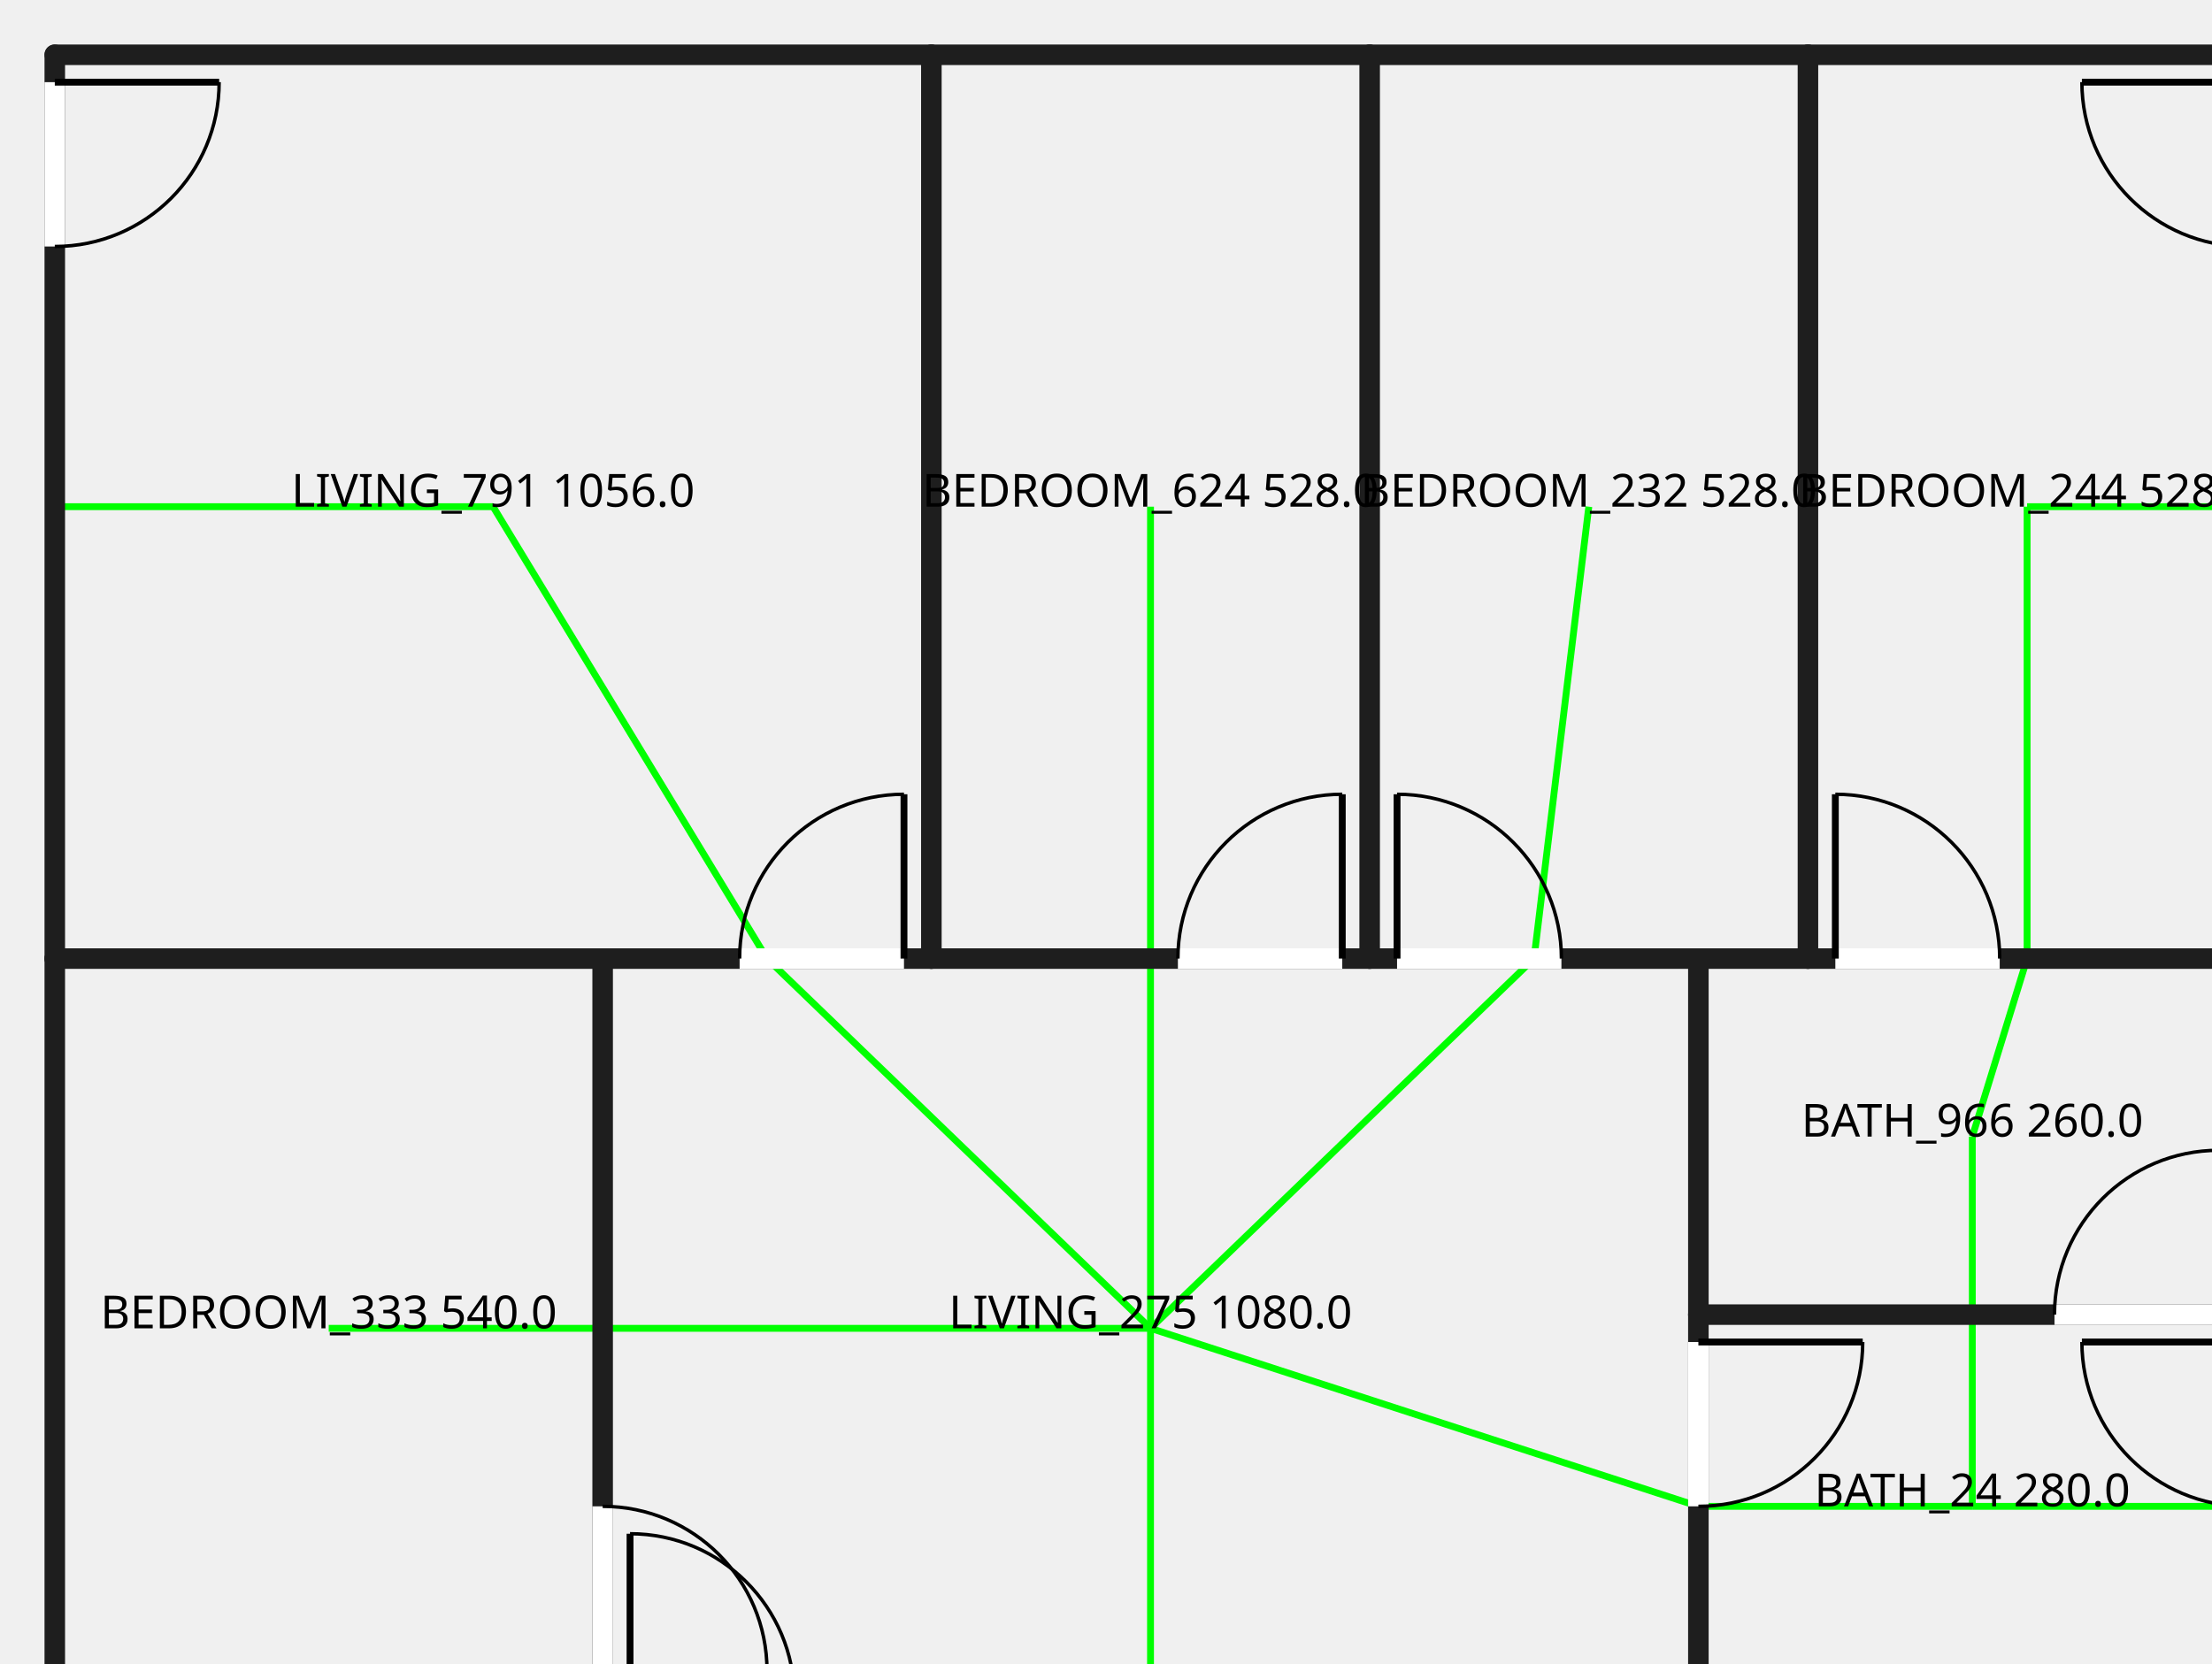
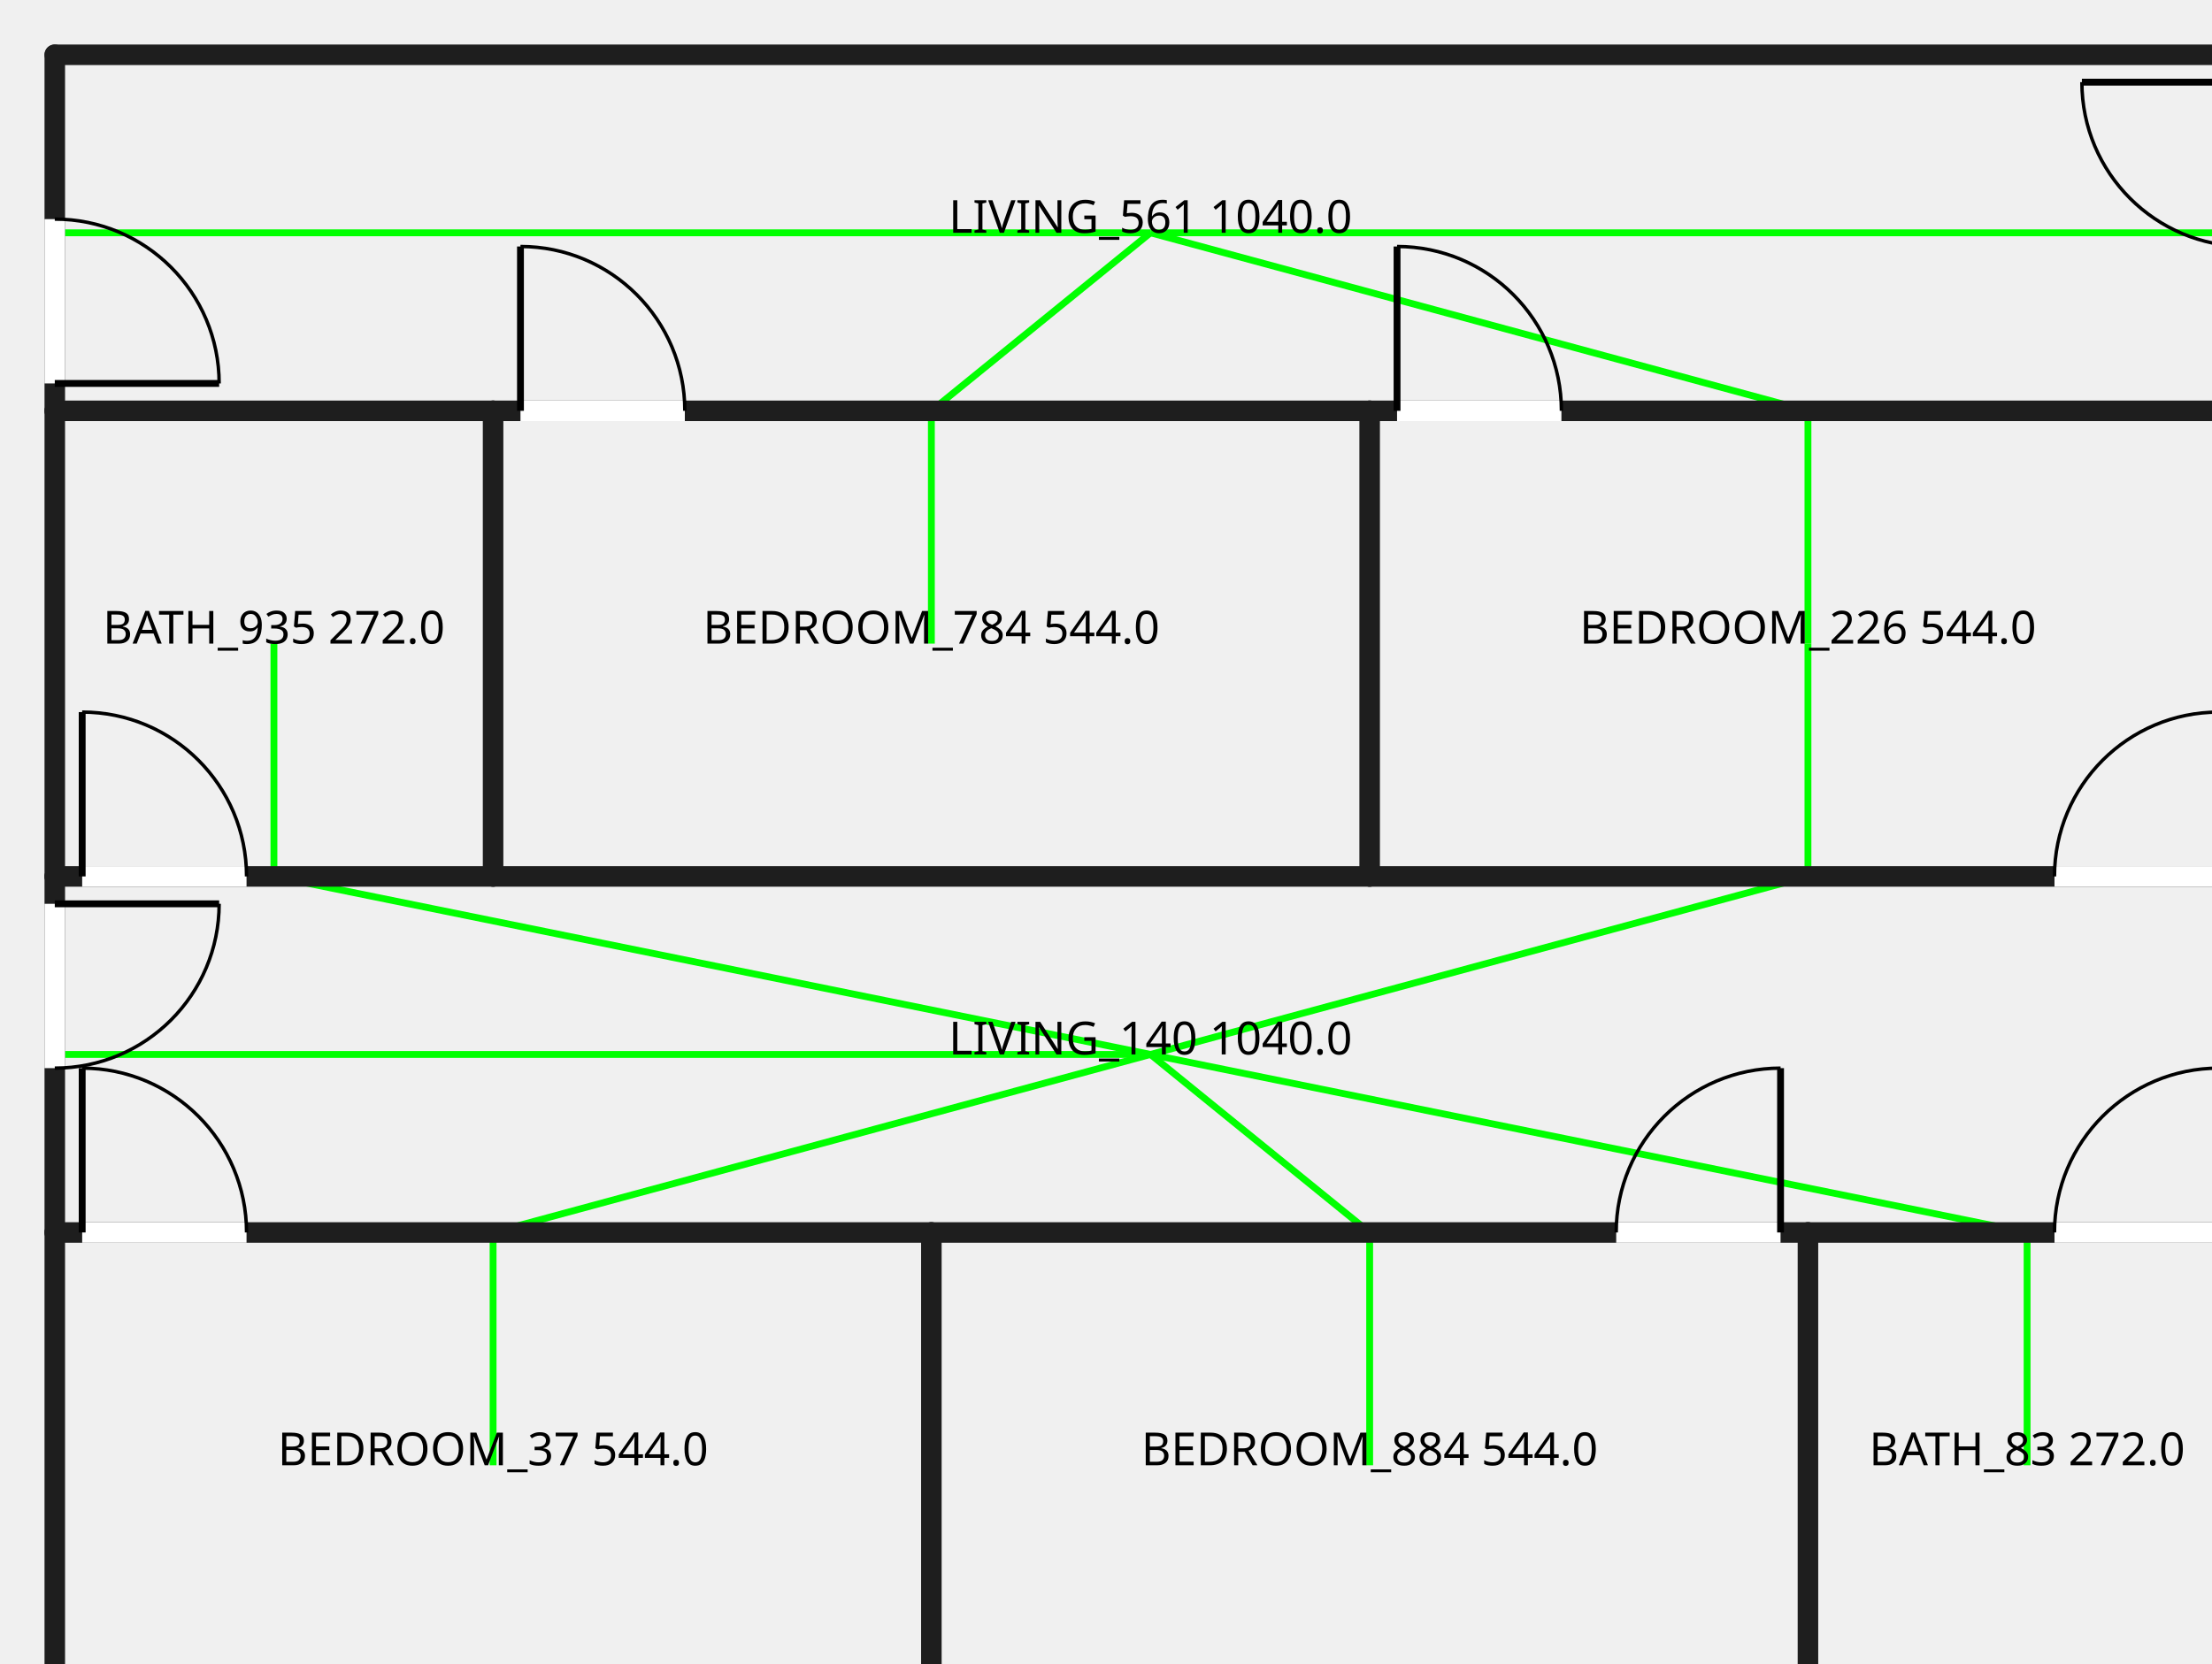
<svg xmlns="http://www.w3.org/2000/svg" baseProfile="full" height="100%" version="1.1" width="100%">
  <defs />
  <g transform="translate(32,32)">
-     <line stroke="rgb(0,255,0)" stroke-width="4" x1="160.0" x2="320.0" y1="744.0" y2="744.0" />
-     <line stroke="rgb(0,255,0)" stroke-width="4" x1="640.0" x2="416.0" y1="744.0" y2="528.0" />
-     <line stroke="rgb(0,255,0)" stroke-width="4" x1="640.0" x2="640.0" y1="744.0" y2="528.0" />
-     <line stroke="rgb(0,255,0)" stroke-width="4" x1="640.0" x2="864.0" y1="744.0" y2="528.0" />
-     <line stroke="rgb(0,255,0)" stroke-width="4" x1="640.0" x2="960.0" y1="744.0" y2="848.0" />
-     <line stroke="rgb(0,255,0)" stroke-width="4" x1="640.0" x2="640.0" y1="744.0" y2="960.0" />
-     <line stroke="rgb(0,255,0)" stroke-width="4" x1="640.0" x2="320.0" y1="744.0" y2="744.0" />
-     <line stroke="rgb(0,255,0)" stroke-width="4" x1="1120.0" x2="1120.0" y1="848.0" y2="736.0" />
-     <line stroke="rgb(0,255,0)" stroke-width="4" x1="1120.0" x2="1280.0" y1="848.0" y2="848.0" />
-     <line stroke="rgb(0,255,0)" stroke-width="4" x1="1120.0" x2="960.0" y1="848.0" y2="848.0" />
-     <line stroke="rgb(0,255,0)" stroke-width="4" x1="1120.0" x2="1152.0" y1="632.0" y2="528.0" />
-     <line stroke="rgb(0,255,0)" stroke-width="4" x1="1120.0" x2="1120.0" y1="632.0" y2="736.0" />
-     <line stroke="rgb(0,255,0)" stroke-width="4" x1="256.0" x2="416.0" y1="264.0" y2="528.0" />
-     <line stroke="rgb(0,255,0)" stroke-width="4" x1="256.0" x2="0.0" y1="264.0" y2="264.0" />
-     <line stroke="rgb(0,255,0)" stroke-width="4" x1="640.0" x2="640.0" y1="264.0" y2="528.0" />
-     <line stroke="rgb(0,255,0)" stroke-width="4" x1="896.0" x2="864.0" y1="264.0" y2="528.0" />
-     <line stroke="rgb(0,255,0)" stroke-width="4" x1="1152.0" x2="1280.0" y1="264.0" y2="264.0" />
-     <line stroke="rgb(0,255,0)" stroke-width="4" x1="1152.0" x2="1152.0" y1="264.0" y2="528.0" />
-     <line stroke="rgb(30,30,30)" stroke-linecap="round" stroke-width="12" x1="0" x2="0.0" y1="960" y2="528.0" />
-     <line stroke="rgb(30,30,30)" stroke-linecap="round" stroke-width="12" x1="768.0" x2="768.0" y1="528.0" y2="0.0" />
-     <line stroke="rgb(30,30,30)" stroke-linecap="round" stroke-width="12" x1="960.0" x2="768.0" y1="528.0" y2="528.0" />
-     <line stroke="white" stroke-width="12" x1="784.0" x2="880.0" y1="528.0" y2="528.0" />
-     <line stroke="rgb(0,0,0)" stroke-width="4" x1="784.0" x2="784.0" y1="528.0" y2="432.0" />
-     <path d="M880.0 528.0 A 96 96 -1 0,0 784.0 432.0" fill="none" stroke="black" stroke-width="2" />
-     <line stroke="rgb(30,30,30)" stroke-linecap="round" stroke-width="12" x1="1024.0" x2="1280" y1="0.0" y2="0" />
-     <line stroke="rgb(30,30,30)" stroke-linecap="round" stroke-width="12" x1="1280.0" x2="1280.0" y1="528.0" y2="736.0" />
-     <line stroke="rgb(30,30,30)" stroke-linecap="round" stroke-width="12" x1="1024.0" x2="1024.0" y1="528.0" y2="0.0" />
-     <line stroke="rgb(30,30,30)" stroke-linecap="round" stroke-width="12" x1="960.0" x2="960.0" y1="736.0" y2="528.0" />
-     <line stroke="rgb(30,30,30)" stroke-linecap="round" stroke-width="12" x1="320.0" x2="320.0" y1="960.0" y2="528.0" />
-     <line stroke="white" stroke-width="12" x1="320.0" x2="320.0" y1="944" y2="848" />
-     <line stroke="rgb(0,0,0)" stroke-width="4" x1="320.0" x2="416.0" y1="944" y2="944" />
-     <path d="M320.0 848 A 96 96 -1 0,1 416.0 944" fill="none" stroke="black" stroke-width="2" />
-     <line stroke="rgb(30,30,30)" stroke-linecap="round" stroke-width="12" x1="1280.0" x2="960.0" y1="736.0" y2="736.0" />
-     <line stroke="white" stroke-width="12" x1="1264.0" x2="1168.0" y1="736.0" y2="736.0" />
-     <line stroke="rgb(0,0,0)" stroke-width="4" x1="1264.0" x2="1264.0" y1="736.0" y2="640.0" />
-     <path d="M1168.0 736.0 A 96 96 -1 0,1 1264.0 640.0" fill="none" stroke="black" stroke-width="2" />
-     <line stroke="rgb(30,30,30)" stroke-linecap="round" stroke-width="12" x1="320.0" x2="0" y1="960.0" y2="960" />
-     <line stroke="rgb(30,30,30)" stroke-linecap="round" stroke-width="12" x1="512.0" x2="512.0" y1="528.0" y2="0.0" />
-     <line stroke="rgb(30,30,30)" stroke-linecap="round" stroke-width="12" x1="512.0" x2="320.0" y1="528.0" y2="528.0" />
-     <line stroke="white" stroke-width="12" x1="496.0" x2="400.0" y1="528.0" y2="528.0" />
-     <line stroke="rgb(0,0,0)" stroke-width="4" x1="496.0" x2="496.0" y1="528.0" y2="432.0" />
-     <path d="M400.0 528.0 A 96 96 -1 0,1 496.0 432.0" fill="none" stroke="black" stroke-width="2" />
-     <line stroke="rgb(30,30,30)" stroke-linecap="round" stroke-width="12" x1="320.0" x2="0.0" y1="528.0" y2="528.0" />
-     <line stroke="rgb(30,30,30)" stroke-linecap="round" stroke-width="12" x1="768.0" x2="1024.0" y1="0.0" y2="0.0" />
-     <line stroke="rgb(30,30,30)" stroke-linecap="round" stroke-width="12" x1="1024.0" x2="960.0" y1="528.0" y2="528.0" />
-     <line stroke="rgb(30,30,30)" stroke-linecap="round" stroke-width="12" x1="1280.0" x2="1280" y1="736.0" y2="960" />
-     <line stroke="white" stroke-width="12" x1="1280" x2="1280" y1="752" y2="848" />
-     <line stroke="rgb(0,0,0)" stroke-width="4" x1="1280" x2="1184" y1="752" y2="752" />
-     <path d="M1280 848 A 96 96 -1 0,1 1184 752" fill="none" stroke="black" stroke-width="2" />
-     <line stroke="rgb(30,30,30)" stroke-linecap="round" stroke-width="12" x1="960.0" x2="960.0" y1="960.0" y2="736.0" />
-     <line stroke="white" stroke-width="12" x1="960.0" x2="960.0" y1="752.0" y2="848.0" />
-     <line stroke="rgb(0,0,0)" stroke-width="4" x1="960.0" x2="1056.0" y1="752.0" y2="752.0" />
-     <path d="M960.0 848.0 A 96 96 -1 0,0 1056.0 752.0" fill="none" stroke="black" stroke-width="2" />
-     <line stroke="rgb(30,30,30)" stroke-linecap="round" stroke-width="12" x1="512.0" x2="768.0" y1="0.0" y2="0.0" />
-     <line stroke="rgb(30,30,30)" stroke-linecap="round" stroke-width="12" x1="960.0" x2="320.0" y1="960.0" y2="960.0" />
-     <line stroke="white" stroke-width="12" x1="336.0" x2="432.0" y1="960.0" y2="960.0" />
-     <line stroke="rgb(0,0,0)" stroke-width="4" x1="336.0" x2="336.0" y1="960.0" y2="864.0" />
-     <path d="M432.0 960.0 A 96 96 -1 0,0 336.0 864.0" fill="none" stroke="black" stroke-width="2" />
-     <line stroke="rgb(30,30,30)" stroke-linecap="round" stroke-width="12" x1="0" x2="512.0" y1="0" y2="0.0" />
-     <line stroke="rgb(30,30,30)" stroke-linecap="round" stroke-width="12" x1="1280.0" x2="1024.0" y1="528.0" y2="528.0" />
-     <line stroke="white" stroke-width="12" x1="1040.0" x2="1136.0" y1="528.0" y2="528.0" />
-     <line stroke="rgb(0,0,0)" stroke-width="4" x1="1040.0" x2="1040.0" y1="528.0" y2="432.0" />
-     <path d="M1136.0 528.0 A 96 96 -1 0,0 1040.0 432.0" fill="none" stroke="black" stroke-width="2" />
-     <line stroke="rgb(30,30,30)" stroke-linecap="round" stroke-width="12" x1="0.0" x2="0" y1="528.0" y2="0" />
-     <line stroke="white" stroke-width="12" x1="0.0" x2="0.0" y1="16.0" y2="112.0" />
-     <line stroke="rgb(0,0,0)" stroke-width="4" x1="0.0" x2="96.0" y1="16.0" y2="16.0" />
-     <path d="M0.0 112.0 A 96 96 -1 0,0 96.0 16.0" fill="none" stroke="black" stroke-width="2" />
-     <line stroke="rgb(30,30,30)" stroke-linecap="round" stroke-width="12" x1="1280" x2="960.0" y1="960" y2="960.0" />
-     <line stroke="rgb(30,30,30)" stroke-linecap="round" stroke-width="12" x1="1280" x2="1280.0" y1="0" y2="528.0" />
+     <line stroke="rgb(0,255,0)" stroke-width="4" x1="1152.0" x2="1152.0" y1="824.0" y2="688.0" />
+     <line stroke="rgb(0,255,0)" stroke-width="4" x1="256.0" x2="256.0" y1="824.0" y2="688.0" />
+     <line stroke="rgb(0,255,0)" stroke-width="4" x1="768.0" x2="768.0" y1="824.0" y2="688.0" />
+     <line stroke="rgb(0,255,0)" stroke-width="4" x1="640.0" x2="128.0" y1="584.0" y2="480.0" />
+     <line stroke="rgb(0,255,0)" stroke-width="4" x1="640.0" x2="1024.0" y1="584.0" y2="480.0" />
+     <line stroke="rgb(0,255,0)" stroke-width="4" x1="640.0" x2="1152.0" y1="584.0" y2="688.0" />
+     <line stroke="rgb(0,255,0)" stroke-width="4" x1="640.0" x2="768.0" y1="584.0" y2="688.0" />
+     <line stroke="rgb(0,255,0)" stroke-width="4" x1="640.0" x2="256.0" y1="584.0" y2="688.0" />
+     <line stroke="rgb(0,255,0)" stroke-width="4" x1="640.0" x2="0.0" y1="584.0" y2="584.0" />
+     <line stroke="rgb(0,255,0)" stroke-width="4" x1="640.0" x2="1280.0" y1="104.0" y2="104.0" />
+     <line stroke="rgb(0,255,0)" stroke-width="4" x1="640.0" x2="1024.0" y1="104.0" y2="208.0" />
+     <line stroke="rgb(0,255,0)" stroke-width="4" x1="640.0" x2="512.0" y1="104.0" y2="208.0" />
+     <line stroke="rgb(0,255,0)" stroke-width="4" x1="640.0" x2="0.0" y1="104.0" y2="104.0" />
+     <line stroke="rgb(0,255,0)" stroke-width="4" x1="128.0" x2="128.0" y1="344.0" y2="480.0" />
+     <line stroke="rgb(0,255,0)" stroke-width="4" x1="512.0" x2="512.0" y1="344.0" y2="208.0" />
+     <line stroke="rgb(0,255,0)" stroke-width="4" x1="1024.0" x2="1024.0" y1="344.0" y2="208.0" />
+     <line stroke="rgb(0,255,0)" stroke-width="4" x1="1024.0" x2="1024.0" y1="344.0" y2="480.0" />
+     <line stroke="rgb(30,30,30)" stroke-linecap="round" stroke-width="12" x1="512.0" x2="512.0" y1="960.0" y2="688.0" />
+     <line stroke="rgb(30,30,30)" stroke-linecap="round" stroke-width="12" x1="0" x2="0.0" y1="960" y2="688.0" />
+     <line stroke="rgb(30,30,30)" stroke-linecap="round" stroke-width="12" x1="1024.0" x2="1024.0" y1="960.0" y2="688.0" />
+     <line stroke="rgb(30,30,30)" stroke-linecap="round" stroke-width="12" x1="1024.0" x2="512.0" y1="688.0" y2="688.0" />
+     <line stroke="white" stroke-width="12" x1="1008.0" x2="912.0" y1="688.0" y2="688.0" />
+     <line stroke="rgb(0,0,0)" stroke-width="4" x1="1008.0" x2="1008.0" y1="688.0" y2="592.0" />
+     <path d="M912.0 688.0 A 96 96 -1 0,1 1008.0 592.0" fill="none" stroke="black" stroke-width="2" />
+     <line stroke="rgb(30,30,30)" stroke-linecap="round" stroke-width="12" x1="256.0" x2="0.0" y1="480.0" y2="480.0" />
+     <line stroke="white" stroke-width="12" x1="16.0" x2="112.0" y1="480.0" y2="480.0" />
+     <line stroke="rgb(0,0,0)" stroke-width="4" x1="16.0" x2="16.0" y1="480.0" y2="384.0" />
+     <path d="M112.0 480.0 A 96 96 -1 0,0 16.0 384.0" fill="none" stroke="black" stroke-width="2" />
+     <line stroke="rgb(30,30,30)" stroke-linecap="round" stroke-width="12" x1="256.0" x2="0.0" y1="208.0" y2="208.0" />
+     <line stroke="rgb(30,30,30)" stroke-linecap="round" stroke-width="12" x1="256.0" x2="256.0" y1="480.0" y2="208.0" />
+     <line stroke="rgb(30,30,30)" stroke-linecap="round" stroke-width="12" x1="1280.0" x2="1280.0" y1="480.0" y2="688.0" />
+     <line stroke="rgb(30,30,30)" stroke-linecap="round" stroke-width="12" x1="768.0" x2="256.0" y1="208.0" y2="208.0" />
+     <line stroke="white" stroke-width="12" x1="272.0" x2="368.0" y1="208.0" y2="208.0" />
+     <line stroke="rgb(0,0,0)" stroke-width="4" x1="272.0" x2="272.0" y1="208.0" y2="112.0" />
+     <path d="M368.0 208.0 A 96 96 -1 0,0 272.0 112.0" fill="none" stroke="black" stroke-width="2" />
+     <line stroke="rgb(30,30,30)" stroke-linecap="round" stroke-width="12" x1="512.0" x2="0.0" y1="688.0" y2="688.0" />
+     <line stroke="white" stroke-width="12" x1="16.0" x2="112.0" y1="688.0" y2="688.0" />
+     <line stroke="rgb(0,0,0)" stroke-width="4" x1="16.0" x2="16.0" y1="688.0" y2="592.0" />
+     <path d="M112.0 688.0 A 96 96 -1 0,0 16.0 592.0" fill="none" stroke="black" stroke-width="2" />
+     <line stroke="rgb(30,30,30)" stroke-linecap="round" stroke-width="12" x1="0.0" x2="0.0" y1="480.0" y2="208.0" />
+     <line stroke="rgb(30,30,30)" stroke-linecap="round" stroke-width="12" x1="0.0" x2="0" y1="208.0" y2="0" />
+     <line stroke="white" stroke-width="12" x1="0.0" x2="0.0" y1="192.0" y2="96.0" />
+     <line stroke="rgb(0,0,0)" stroke-width="4" x1="0.0" x2="96.0" y1="192.0" y2="192.0" />
+     <path d="M0.0 96.0 A 96 96 -1 0,1 96.0 192.0" fill="none" stroke="black" stroke-width="2" />
+     <line stroke="rgb(30,30,30)" stroke-linecap="round" stroke-width="12" x1="512.0" x2="0" y1="960.0" y2="960" />
+     <line stroke="rgb(30,30,30)" stroke-linecap="round" stroke-width="12" x1="768.0" x2="768.0" y1="480.0" y2="208.0" />
+     <line stroke="rgb(30,30,30)" stroke-linecap="round" stroke-width="12" x1="1280.0" x2="1280.0" y1="208.0" y2="480.0" />
+     <line stroke="rgb(30,30,30)" stroke-linecap="round" stroke-width="12" x1="1280.0" x2="768.0" y1="480.0" y2="480.0" />
+     <line stroke="white" stroke-width="12" x1="1264.0" x2="1168.0" y1="480.0" y2="480.0" />
+     <line stroke="rgb(0,0,0)" stroke-width="4" x1="1264.0" x2="1264.0" y1="480.0" y2="384.0" />
+     <path d="M1168.0 480.0 A 96 96 -1 0,1 1264.0 384.0" fill="none" stroke="black" stroke-width="2" />
+     <line stroke="rgb(30,30,30)" stroke-linecap="round" stroke-width="12" x1="768.0" x2="256.0" y1="480.0" y2="480.0" />
+     <line stroke="rgb(30,30,30)" stroke-linecap="round" stroke-width="12" x1="1024.0" x2="512.0" y1="960.0" y2="960.0" />
+     <line stroke="rgb(30,30,30)" stroke-linecap="round" stroke-width="12" x1="1280.0" x2="1024.0" y1="688.0" y2="688.0" />
+     <line stroke="white" stroke-width="12" x1="1264.0" x2="1168.0" y1="688.0" y2="688.0" />
+     <line stroke="rgb(0,0,0)" stroke-width="4" x1="1264.0" x2="1264.0" y1="688.0" y2="592.0" />
+     <path d="M1168.0 688.0 A 96 96 -1 0,1 1264.0 592.0" fill="none" stroke="black" stroke-width="2" />
+     <line stroke="rgb(30,30,30)" stroke-linecap="round" stroke-width="12" x1="1280" x2="1280.0" y1="0" y2="208.0" />
    <line stroke="white" stroke-width="12" x1="1280" x2="1280" y1="16.0" y2="112.0" />
    <line stroke="rgb(0,0,0)" stroke-width="4" x1="1280" x2="1184" y1="16.0" y2="16.0" />
    <path d="M1280 112.0 A 96 96 -1 0,1 1184 16.0" fill="none" stroke="black" stroke-width="2" />
-     <line stroke="rgb(30,30,30)" stroke-linecap="round" stroke-width="12" x1="768.0" x2="512.0" y1="528.0" y2="528.0" />
-     <line stroke="white" stroke-width="12" x1="752.0" x2="656.0" y1="528.0" y2="528.0" />
-     <line stroke="rgb(0,0,0)" stroke-width="4" x1="752.0" x2="752.0" y1="528.0" y2="432.0" />
-     <path d="M656.0 528.0 A 96 96 -1 0,1 752.0 432.0" fill="none" stroke="black" stroke-width="2" />
-     <text style="font-family: sans-serif; font-size: 20pt" text-anchor="middle" x="160.0" y="744.0">BEDROOM_333 540.0</text>
-     <text style="font-family: sans-serif; font-size: 20pt" text-anchor="middle" x="640.0" y="744.0">LIVING_275 1080.0</text>
-     <text style="font-family: sans-serif; font-size: 20pt" text-anchor="middle" x="1120.0" y="848.0">BATH_24 280.0</text>
-     <text style="font-family: sans-serif; font-size: 20pt" text-anchor="middle" x="1120.0" y="632.0">BATH_966 260.0</text>
-     <text style="font-family: sans-serif; font-size: 20pt" text-anchor="middle" x="256.0" y="264.0">LIVING_791 1056.0</text>
-     <text style="font-family: sans-serif; font-size: 20pt" text-anchor="middle" x="640.0" y="264.0">BEDROOM_624 528.0</text>
-     <text style="font-family: sans-serif; font-size: 20pt" text-anchor="middle" x="896.0" y="264.0">BEDROOM_232 528.0</text>
-     <text style="font-family: sans-serif; font-size: 20pt" text-anchor="middle" x="1152.0" y="264.0">BEDROOM_244 528.0</text>
+     <line stroke="rgb(30,30,30)" stroke-linecap="round" stroke-width="12" x1="1280.0" x2="768.0" y1="208.0" y2="208.0" />
+     <line stroke="white" stroke-width="12" x1="784.0" x2="880.0" y1="208.0" y2="208.0" />
+     <line stroke="rgb(0,0,0)" stroke-width="4" x1="784.0" x2="784.0" y1="208.0" y2="112.0" />
+     <path d="M880.0 208.0 A 96 96 -1 0,0 784.0 112.0" fill="none" stroke="black" stroke-width="2" />
+     <line stroke="rgb(30,30,30)" stroke-linecap="round" stroke-width="12" x1="0.0" x2="0.0" y1="688.0" y2="480.0" />
+     <line stroke="white" stroke-width="12" x1="0.0" x2="0.0" y1="496.0" y2="592.0" />
+     <line stroke="rgb(0,0,0)" stroke-width="4" x1="0.0" x2="96.0" y1="496.0" y2="496.0" />
+     <path d="M0.0 592.0 A 96 96 -1 0,0 96.0 496.0" fill="none" stroke="black" stroke-width="2" />
+     <line stroke="rgb(30,30,30)" stroke-linecap="round" stroke-width="12" x1="0" x2="1280" y1="0" y2="0" />
+     <line stroke="rgb(30,30,30)" stroke-linecap="round" stroke-width="12" x1="1280.0" x2="1280" y1="688.0" y2="960" />
+     <line stroke="rgb(30,30,30)" stroke-linecap="round" stroke-width="12" x1="1280" x2="1024.0" y1="960" y2="960.0" />
+     <text style="font-family: sans-serif; font-size: 20pt" text-anchor="middle" x="1152.0" y="824.0">BATH_83 272.0</text>
+     <text style="font-family: sans-serif; font-size: 20pt" text-anchor="middle" x="256.0" y="824.0">BEDROOM_37 544.0</text>
+     <text style="font-family: sans-serif; font-size: 20pt" text-anchor="middle" x="768.0" y="824.0">BEDROOM_884 544.0</text>
+     <text style="font-family: sans-serif; font-size: 20pt" text-anchor="middle" x="640.0" y="584.0">LIVING_140 1040.0</text>
+     <text style="font-family: sans-serif; font-size: 20pt" text-anchor="middle" x="640.0" y="104.0">LIVING_561 1040.0</text>
+     <text style="font-family: sans-serif; font-size: 20pt" text-anchor="middle" x="128.0" y="344.0">BATH_935 272.0</text>
+     <text style="font-family: sans-serif; font-size: 20pt" text-anchor="middle" x="512.0" y="344.0">BEDROOM_784 544.0</text>
+     <text style="font-family: sans-serif; font-size: 20pt" text-anchor="middle" x="1024.0" y="344.0">BEDROOM_226 544.0</text>
  </g>
</svg>
